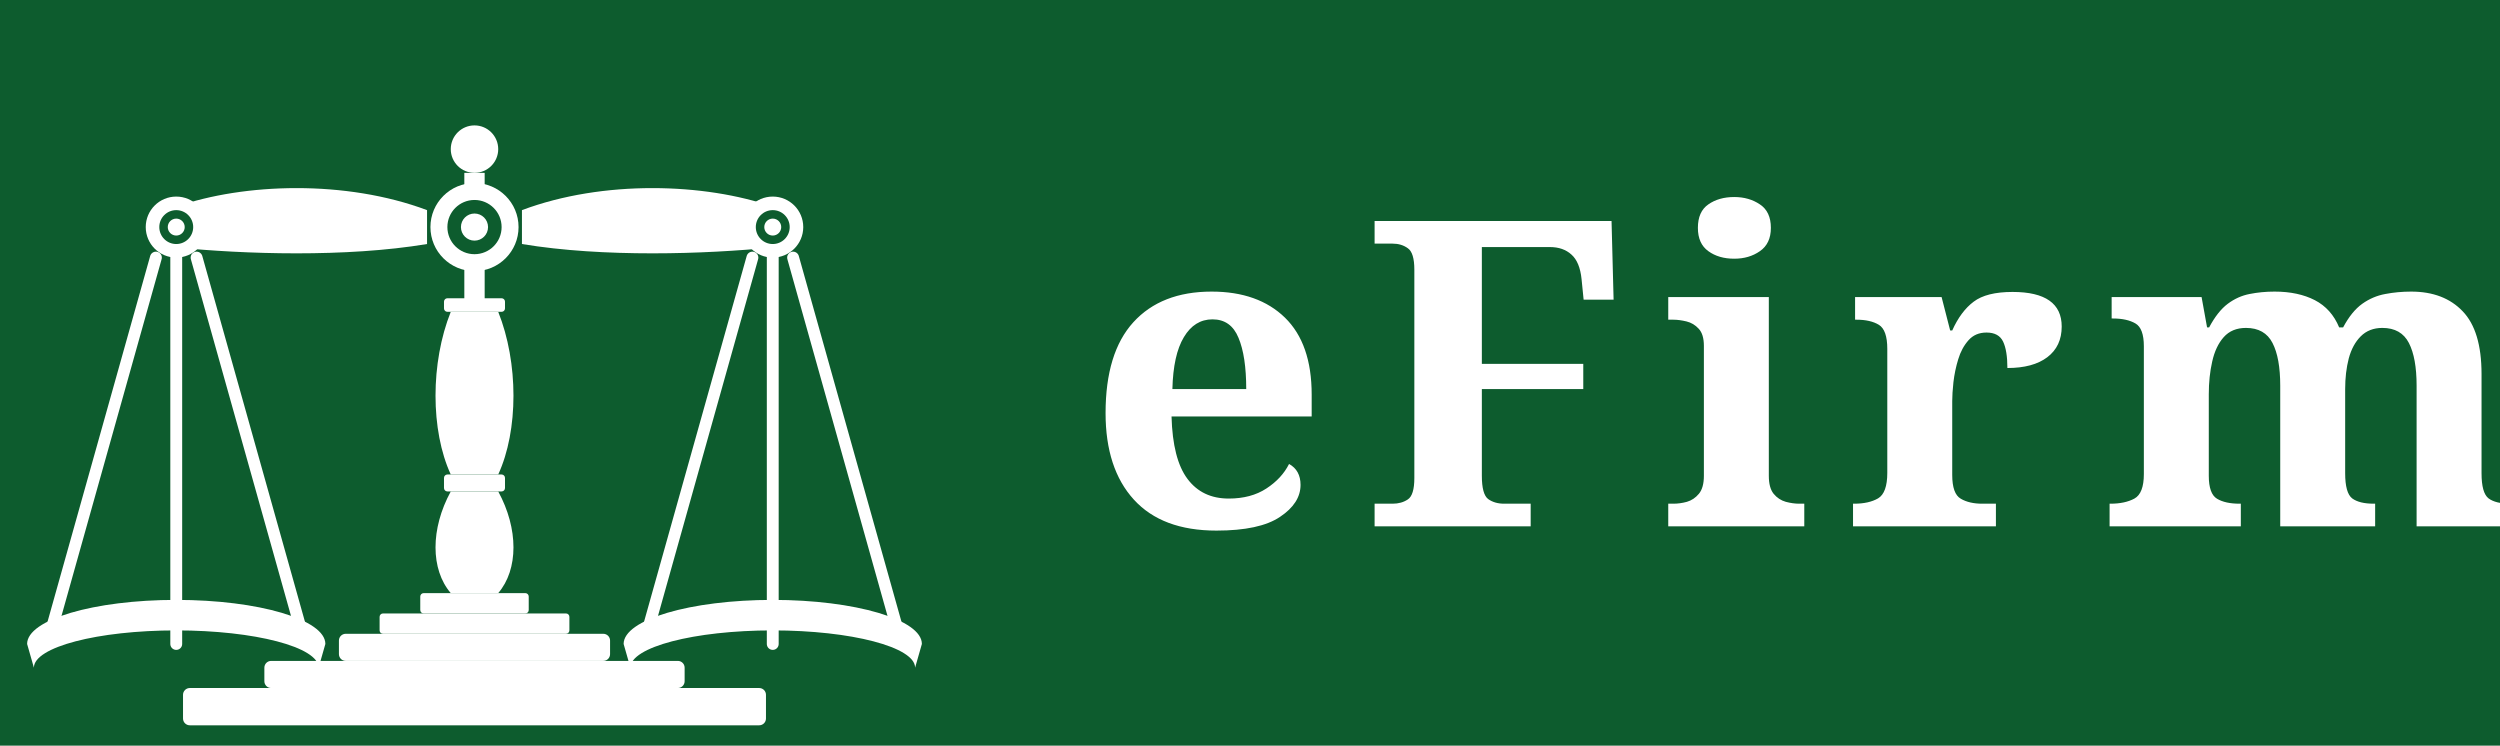
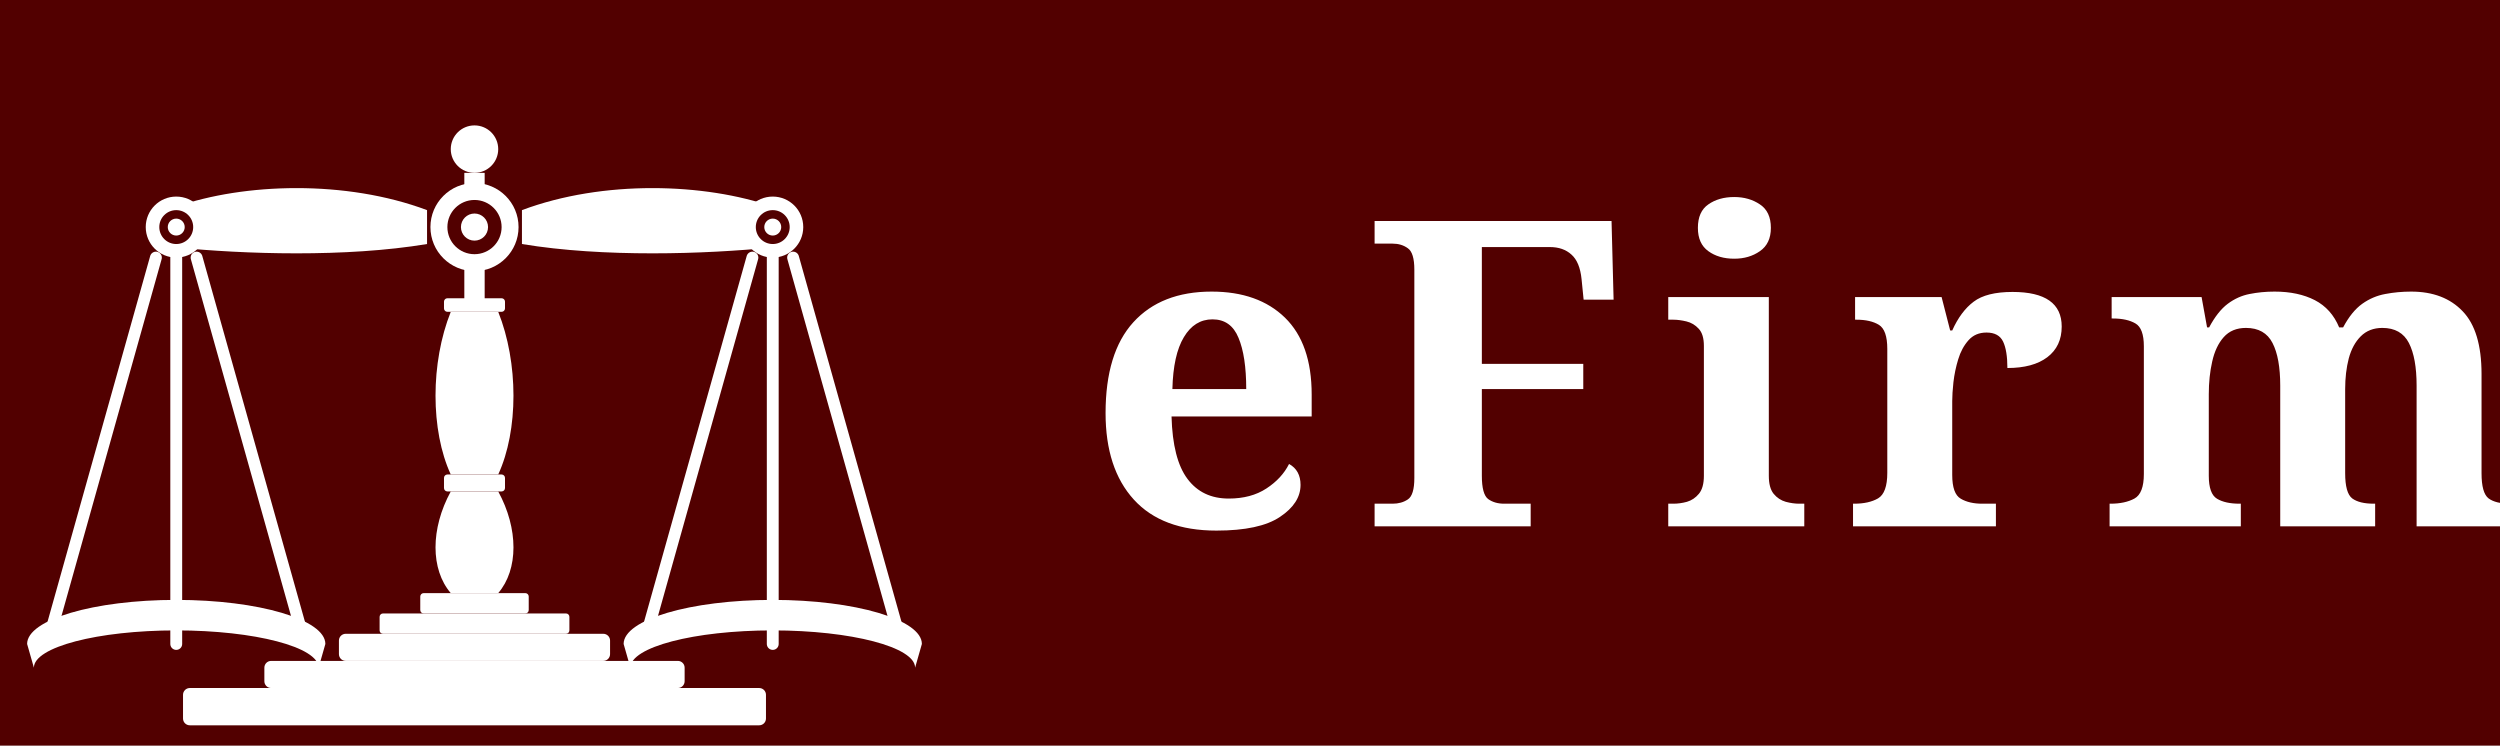
<svg xmlns="http://www.w3.org/2000/svg" viewBox="0 0 228 68" fill="none">
  <defs>
    <style>/* Font loaded via CSS */</style>
  </defs>
-   <rect width="228" height="68" fill="#0D5C2E" />
+   <rect width="228" height="68" fill="#520000" />
  <g transform="scale(0.3091)">
    <circle cx="140" cy="44" r="7" fill="#FFFFFF" />
    <rect x="137" y="51" width="6" height="9" fill="#FFFFFF" />
    <rect x="131" y="59" width="18" height="4" rx="1" fill="#FFFFFF" />
    <rect x="137" y="79" width="6" height="10" fill="#FFFFFF" />
    <rect x="131" y="88" width="18" height="4" rx="1" fill="#FFFFFF" />
    <path d="M 133,92 C 127,107 127,127 133,140 L 147,140 C 153,127 153,107 147,92 Z" fill="#FFFFFF" />
    <rect x="131" y="140" width="18" height="5" rx="1" fill="#FFFFFF" />
    <path d="M 133,145 C 127,156 127,168 133,175 L 147,175 C 153,168 153,156 147,145 Z" fill="#FFFFFF" />
    <rect x="124" y="175" width="32" height="6" rx="1" fill="#FFFFFF" />
    <rect x="112" y="181" width="56" height="6" rx="1" fill="#FFFFFF" />
    <path d="M 126,62 C 102,53 72,54 52,61            L 52,73 C 72,75 102,76 126,72 Z" fill="#FFFFFF" />
    <path d="M 154,62 C 178,53 208,54 228,61            L 228,73 C 208,75 178,76 154,72 Z" fill="#FFFFFF" />
    <circle cx="140" cy="67" r="13" fill="#FFFFFF" />
-     <circle cx="140" cy="67" r="8" fill="#0D5C2E" />
+     <circle cx="140" cy="67" r="8" fill="#520000" />
    <circle cx="140" cy="67" r="4" fill="#FFFFFF" />
    <circle cx="52" cy="67" r="9" fill="#FFFFFF" />
-     <circle cx="52" cy="67" r="5" fill="#0D5C2E" />
+     <circle cx="52" cy="67" r="5" fill="#520000" />
    <circle cx="52" cy="67" r="2.5" fill="#FFFFFF" />
    <circle cx="228" cy="67" r="9" fill="#FFFFFF" />
-     <circle cx="228" cy="67" r="5" fill="#0D5C2E" />
+     <circle cx="228" cy="67" r="5" fill="#520000" />
    <circle cx="228" cy="67" r="2.5" fill="#FFFFFF" />
    <line x1="46" y1="76" x2="14" y2="190" stroke="#FFFFFF" stroke-width="3.5" stroke-linecap="round" />
    <line x1="52" y1="76" x2="52" y2="190" stroke="#FFFFFF" stroke-width="3.5" stroke-linecap="round" />
    <line x1="58" y1="76" x2="90" y2="190" stroke="#FFFFFF" stroke-width="3.5" stroke-linecap="round" />
    <line x1="222" y1="76" x2="190" y2="190" stroke="#FFFFFF" stroke-width="3.5" stroke-linecap="round" />
    <line x1="228" y1="76" x2="228" y2="190" stroke="#FFFFFF" stroke-width="3.5" stroke-linecap="round" />
    <line x1="234" y1="76" x2="266" y2="190" stroke="#FFFFFF" stroke-width="3.5" stroke-linecap="round" />
    <path d="M 8,190 A 44 13 0 0 1 96,190 L 94,197 A 42 11 0 0 0 10,197 Z" fill="#FFFFFF" />
    <path d="M 184,190 A 44 13 0 0 1 272,190 L 270,197 A 42 11 0 0 0 186,197 Z" fill="#FFFFFF" />
    <rect x="100" y="187" width="80" height="8" rx="2" fill="#FFFFFF" />
    <rect x="78" y="195" width="124" height="8" rx="2" fill="#FFFFFF" />
    <rect x="54" y="203" width="172" height="11" rx="2" fill="#FFFFFF" />
  </g>
  <text x="99" y="48" font-family="'Playfair Display', Georgia, serif" font-weight="700" font-size="39" letter-spacing="3" fill="#FFFFFF">eFirm</text>
</svg>
